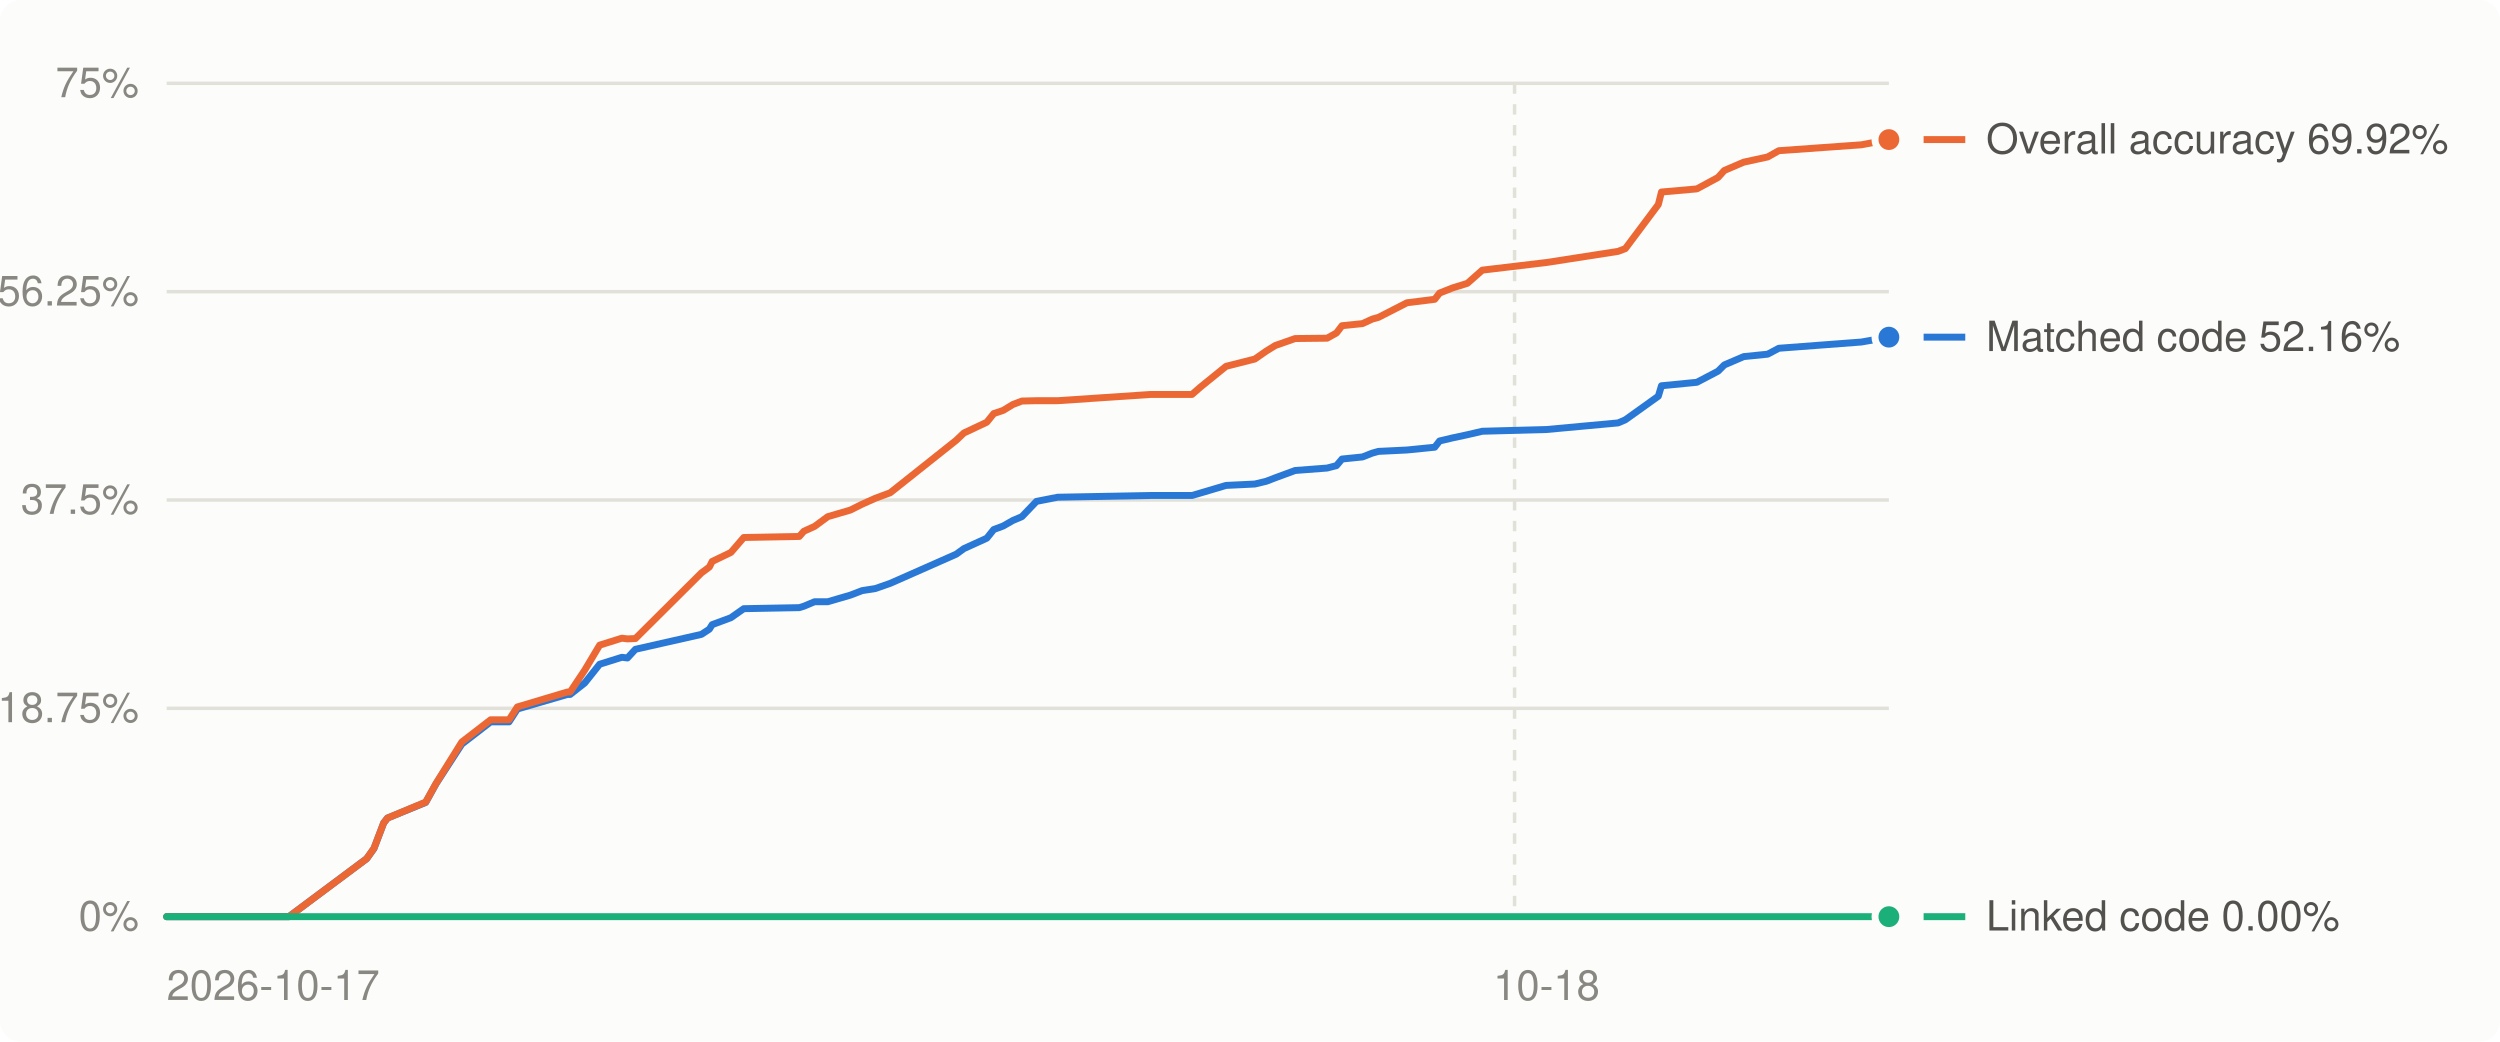
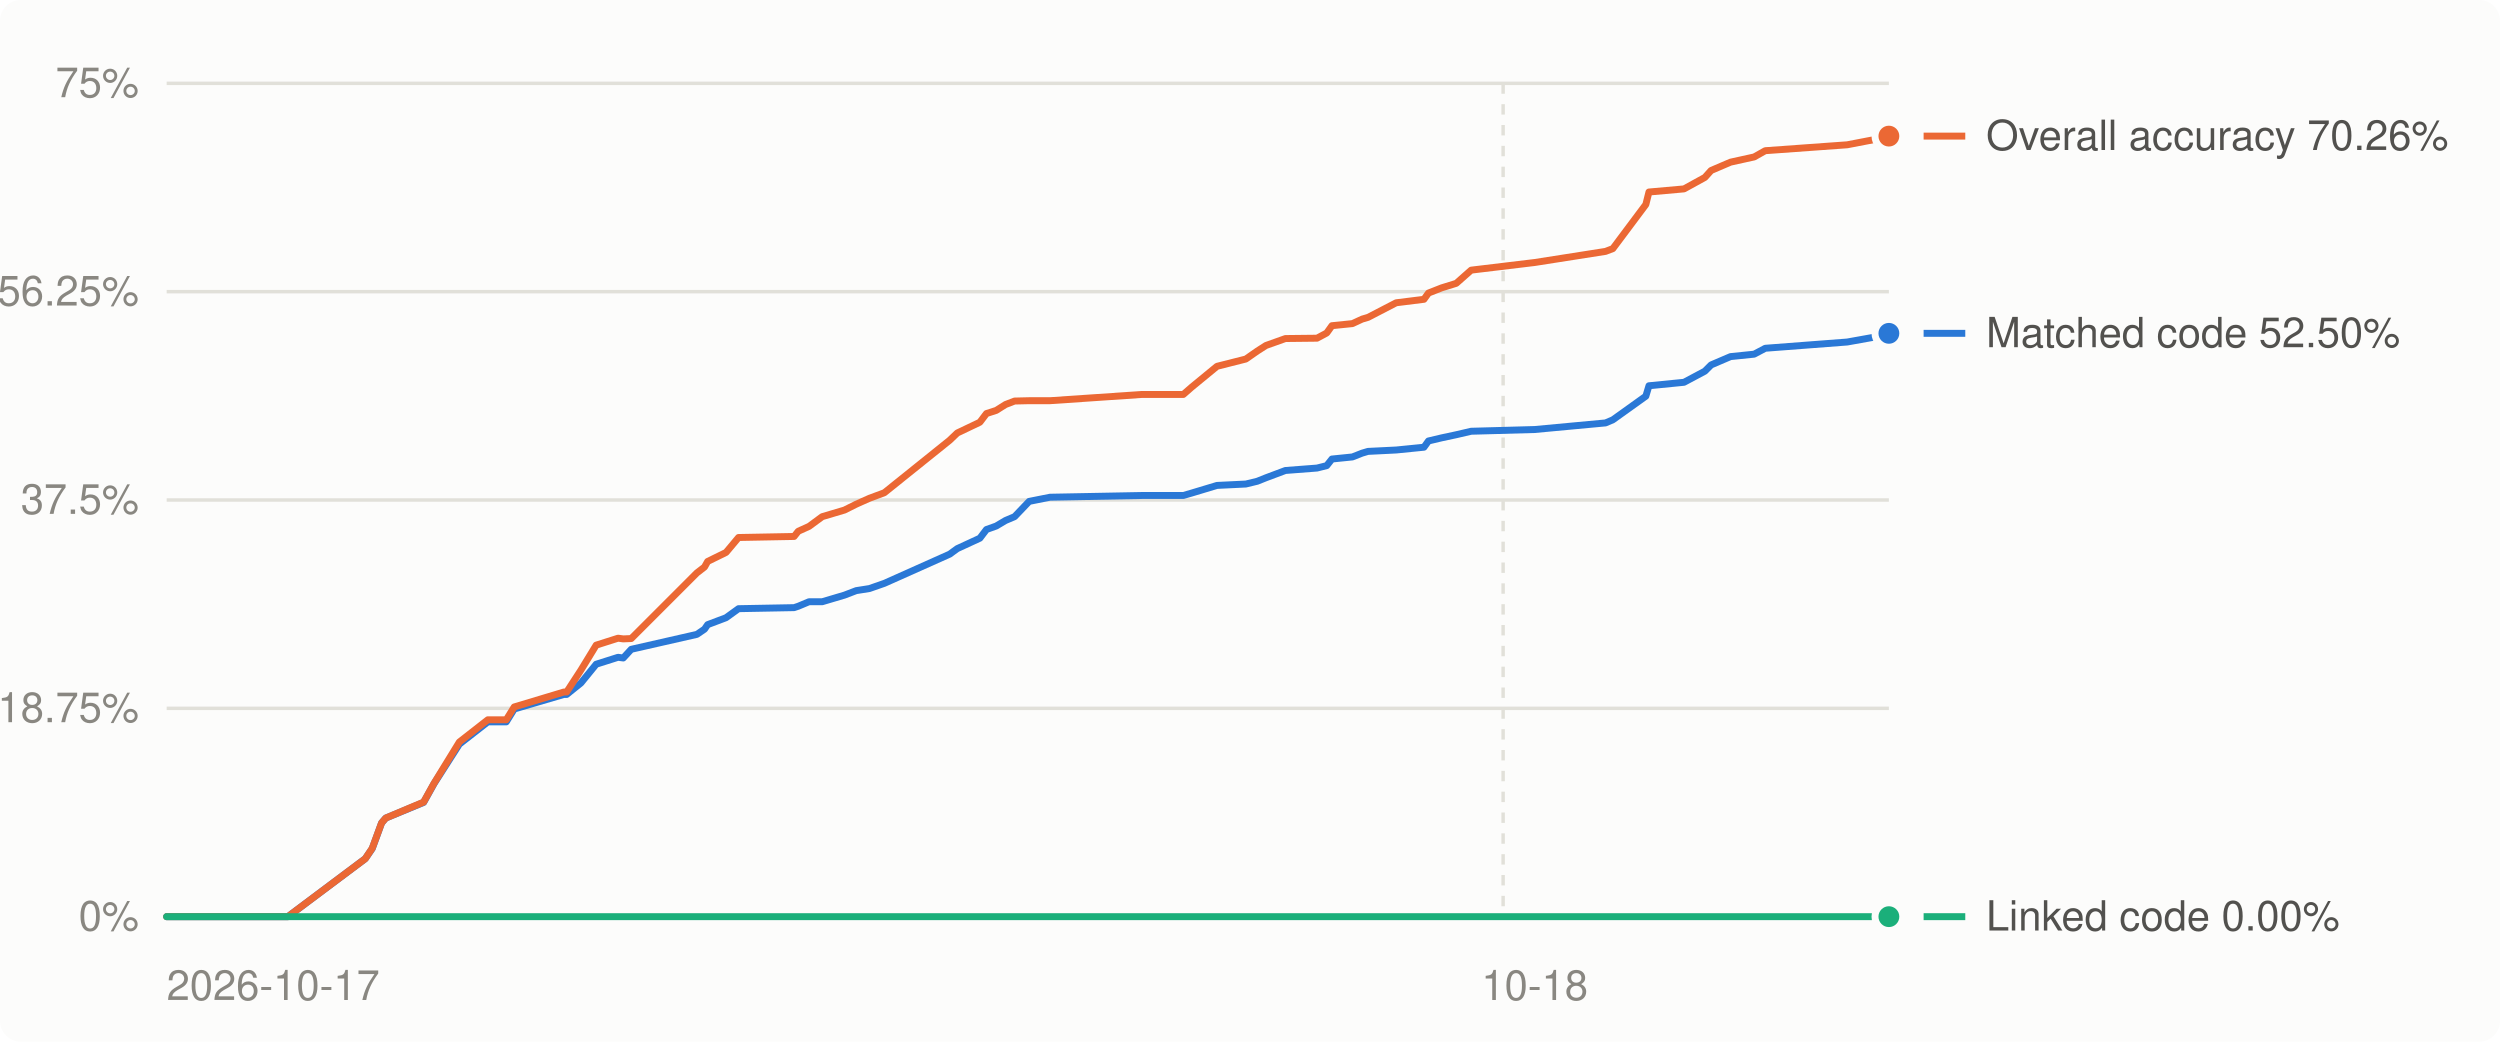
<svg xmlns="http://www.w3.org/2000/svg" viewBox="0 0 720 300" width="720" height="300" role="img" aria-label="Decompilation progress over time">
  <style>
.bg{fill:#fcfcfb}.grid{stroke:#e1e0d9}.muted{fill:#898781}.lbl{fill:#52514e}.ln0{stroke:#2a78d6}.dot0{fill:#2a78d6;stroke:#fcfcfb}.ln1{stroke:#eb6834}.dot1{fill:#eb6834;stroke:#fcfcfb}.ln2{stroke:#1baf7a}.dot2{fill:#1baf7a;stroke:#fcfcfb}
@media (prefers-color-scheme: dark){.bg{fill:#1a1a19}.grid{stroke:#2c2c2a}.muted{fill:#898781}.lbl{fill:#c3c2b7}.ln0{stroke:#3987e5}.dot0{fill:#3987e5;stroke:#1a1a19}.ln1{stroke:#d95926}.dot1{fill:#d95926;stroke:#1a1a19}.ln2{stroke:#199e70}.dot2{fill:#199e70;stroke:#1a1a19}}
text{font:12px -apple-system,BlinkMacSystemFont,'Segoe UI',Helvetica,Arial,sans-serif}
</style>
  <rect class="bg" width="720" height="300" rx="6" />
  <line x1="48" x2="544" y1="264.0" y2="264.0" class="grid" stroke-width="1" />
  <text x="40" y="268.0" class="muted" text-anchor="end">0%</text>
  <line x1="48" x2="544" y1="204.0" y2="204.0" class="grid" stroke-width="1" />
  <text x="40" y="208.0" class="muted" text-anchor="end">18.75%</text>
  <line x1="48" x2="544" y1="144.0" y2="144.0" class="grid" stroke-width="1" />
  <text x="40" y="148.0" class="muted" text-anchor="end">37.5%</text>
  <line x1="48" x2="544" y1="84.0" y2="84.0" class="grid" stroke-width="1" />
  <text x="40" y="88.0" class="muted" text-anchor="end">56.25%</text>
  <line x1="48" x2="544" y1="24.0" y2="24.0" class="grid" stroke-width="1" />
  <text x="40" y="28.0" class="muted" text-anchor="end">75%</text>
-   <line x1="436.2" x2="436.2" y1="24" y2="264" class="grid" stroke-width="1" stroke-dasharray="3 3" />
+   <line x1="432.9" x2="432.9" y1="24" y2="264" class="grid" stroke-width="1" stroke-dasharray="3 3" />
  <text class="muted" x="48.0" y="288" text-anchor="start">2026-10-17</text>
-   <text class="muted" x="445.4" y="288" text-anchor="middle">10-18</text>
-   <polyline points="48.0,264.0 83.2,264.0 105.6,247.3 107.7,244.4 110.5,237.0 111.6,235.6 122.6,231.1 125.6,225.7 133.0,214.3 141.3,207.9 146.6,207.9 149.0,204.2 163.4,200.0 164.2,200.0 168.4,196.7 172.7,191.3 179.1,189.3 180.7,189.5 183.0,187.0 202.0,182.7 204.3,181.2 205.1,179.9 210.5,177.9 214.2,175.3 230.2,175.0 231.5,174.6 234.6,173.3 238.4,173.3 244.9,171.4 248.3,170.1 252.1,169.5 256.4,168.0 275.4,159.6 277.6,158.0 284.2,155.0 286.2,152.5 288.9,151.5 291.7,149.9 294.3,148.8 298.5,144.4 304.6,143.2 331.4,142.7 343.3,142.7 345.7,142.0 353.1,139.8 361.4,139.4 364.7,138.6 367.3,137.6 373.0,135.5 382.2,134.8 384.9,134.1 386.5,132.2 392.4,131.6 395.2,130.5 397.0,130.0 405.2,129.6 413.2,128.8 414.6,127.0 418.4,126.1 422.6,125.2 426.9,124.2 445.4,123.7 466.0,121.8 468.1,120.9 477.6,114.1 478.5,111.1 488.7,110.1 494.8,106.9 496.6,105.1 502.2,102.7 509.1,102.0 512.3,100.3 536.1,98.5 544.0,97.1" fill="none" class="ln0" stroke-width="2" stroke-linejoin="round" stroke-linecap="round" />
-   <polyline points="48.0,264.0 83.2,264.0 105.6,247.3 107.7,244.3 110.5,237.0 111.6,235.6 122.6,231.0 125.6,225.6 133.0,213.7 141.3,207.3 146.6,207.3 149.0,203.6 163.4,199.3 164.2,199.3 168.4,193.0 172.7,185.8 179.1,183.8 180.7,184.0 183.0,183.9 202.0,165.0 204.3,163.3 205.1,161.7 210.5,159.1 214.2,154.8 230.2,154.5 231.5,153.0 234.6,151.6 238.4,148.8 244.9,146.9 248.3,145.2 252.1,143.5 256.4,141.9 275.4,126.8 277.6,124.7 284.2,121.6 286.2,119.1 288.9,118.2 291.7,116.5 294.3,115.5 298.5,115.4 304.6,115.4 331.4,113.6 343.3,113.6 345.7,111.5 353.1,105.5 361.4,103.4 364.7,101.1 367.3,99.5 373.0,97.5 382.2,97.4 384.9,95.9 386.5,93.8 392.4,93.2 395.2,91.9 397.0,91.4 405.2,87.2 413.2,86.2 414.6,84.4 418.4,82.9 422.6,81.6 426.9,77.8 445.4,75.6 466.0,72.4 468.1,71.6 477.6,58.9 478.5,55.3 488.7,54.4 494.8,51.1 496.6,49.1 502.2,46.7 509.1,45.2 512.3,43.4 536.1,41.7 544.0,40.2" fill="none" class="ln1" stroke-width="2" stroke-linejoin="round" stroke-linecap="round" />
-   <polyline points="48.0,264.0 83.2,264.0 105.6,264.0 107.7,264.0 110.5,264.0 111.6,264.0 122.6,264.0 125.6,264.0 133.0,264.0 141.3,264.0 146.6,264.0 149.0,264.0 163.4,264.0 164.2,264.0 168.4,264.0 172.7,264.0 179.1,264.0 180.7,264.0 183.0,264.0 202.0,264.0 204.3,264.0 205.1,264.0 210.5,264.0 214.2,264.0 230.2,264.0 231.5,264.0 234.6,264.0 238.4,264.0 244.9,264.0 248.3,264.0 252.1,264.0 256.4,264.0 275.4,264.0 277.6,264.0 284.2,264.0 286.2,264.0 288.9,264.0 291.7,264.0 294.3,264.0 298.5,264.0 304.6,264.0 331.4,264.0 343.3,264.0 345.7,264.0 353.1,264.0 361.4,264.0 364.7,264.0 367.3,264.0 373.0,264.0 382.2,264.0 384.9,264.0 386.5,264.0 392.4,264.0 395.2,264.0 397.0,264.0 405.2,264.0 413.2,264.0 414.6,264.0 418.4,264.0 422.6,264.0 426.9,264.0 445.4,264.0 466.0,264.0 468.1,264.0 477.6,264.0 478.5,264.0 488.7,264.0 494.8,264.0 496.6,264.0 502.2,264.0 509.1,264.0 512.3,264.0 536.1,264.0 544.0,264.0" fill="none" class="ln2" stroke-width="2" stroke-linejoin="round" stroke-linecap="round" />
-   <circle cx="544.0" cy="97.1" r="4" class="dot0" stroke-width="2" />
-   <circle cx="544.0" cy="40.2" r="4" class="dot1" stroke-width="2" />
+   <text class="muted" x="442.0" y="288" text-anchor="middle">10-18</text>
+   <polyline points="48.0,264.0 82.9,264.0 105.2,247.3 107.2,244.4 109.9,237.0 111.1,235.6 122.0,231.1 125.0,225.7 132.3,214.3 140.5,207.9 145.8,207.9 148.1,204.2 162.4,200.0 163.2,200.0 167.3,196.7 171.7,191.3 178.0,189.3 179.5,189.5 181.8,187.0 200.7,182.7 202.9,181.2 203.8,179.9 209.1,177.9 212.7,175.3 228.7,175.0 229.9,174.6 233.0,173.3 236.8,173.3 243.2,171.4 246.6,170.1 250.4,169.5 254.7,168.0 273.5,159.6 275.7,158.0 282.2,155.0 284.1,152.5 286.9,151.5 289.6,149.9 292.2,148.8 296.4,144.4 302.4,143.2 328.9,142.7 340.8,142.7 343.2,142.0 350.5,139.8 358.8,139.4 362.1,138.6 364.6,137.6 370.2,135.5 379.3,134.8 382.1,134.1 383.6,132.2 389.5,131.6 392.3,130.5 394.0,130.0 402.1,129.6 410.1,128.8 411.4,127.0 415.2,126.1 419.4,125.2 423.7,124.2 442.0,123.7 462.4,121.8 464.5,120.9 474.0,114.1 474.9,111.1 485.0,110.1 491.0,106.9 492.8,105.1 498.4,102.7 505.2,102.0 508.4,100.3 532.0,98.5 539.8,97.1 544.0,96.0" fill="none" class="ln0" stroke-width="2" stroke-linejoin="round" stroke-linecap="round" />
+   <polyline points="48.0,264.0 82.9,264.0 105.2,247.3 107.2,244.3 109.9,237.0 111.1,235.6 122.0,231.0 125.0,225.6 132.3,213.7 140.5,207.3 145.8,207.3 148.1,203.6 162.4,199.3 163.2,199.3 167.3,193.0 171.7,185.8 178.0,183.8 179.5,184.0 181.8,183.9 200.7,165.0 202.9,163.3 203.8,161.7 209.1,159.1 212.7,154.8 228.7,154.5 229.9,153.0 233.0,151.6 236.8,148.8 243.2,146.9 246.6,145.2 250.4,143.5 254.7,141.9 273.5,126.8 275.7,124.7 282.2,121.6 284.1,119.1 286.9,118.2 289.6,116.5 292.2,115.5 296.4,115.4 302.4,115.4 328.9,113.6 340.8,113.6 343.2,111.5 350.5,105.5 358.8,103.4 362.1,101.1 364.6,99.5 370.2,97.5 379.3,97.4 382.1,95.9 383.6,93.8 389.5,93.2 392.3,91.9 394.0,91.4 402.1,87.2 410.1,86.2 411.4,84.4 415.2,82.9 419.4,81.6 423.7,77.8 442.0,75.6 462.4,72.4 464.5,71.6 474.0,58.9 474.9,55.3 485.0,54.4 491.0,51.1 492.8,49.1 498.4,46.7 505.2,45.2 508.4,43.4 532.0,41.7 539.8,40.2 544.0,39.2" fill="none" class="ln1" stroke-width="2" stroke-linejoin="round" stroke-linecap="round" />
+   <polyline points="48.0,264.0 82.9,264.0 105.2,264.0 107.2,264.0 109.9,264.0 111.1,264.0 122.0,264.0 125.0,264.0 132.3,264.0 140.5,264.0 145.8,264.0 148.1,264.0 162.4,264.0 163.2,264.0 167.3,264.0 171.7,264.0 178.0,264.0 179.5,264.0 181.8,264.0 200.7,264.0 202.9,264.0 203.8,264.0 209.1,264.0 212.7,264.0 228.7,264.0 229.9,264.0 233.0,264.0 236.8,264.0 243.2,264.0 246.6,264.0 250.4,264.0 254.7,264.0 273.5,264.0 275.7,264.0 282.2,264.0 284.1,264.0 286.9,264.0 289.6,264.0 292.2,264.0 296.4,264.0 302.4,264.0 328.9,264.0 340.8,264.0 343.2,264.0 350.5,264.0 358.8,264.0 362.1,264.0 364.6,264.0 370.2,264.0 379.3,264.0 382.1,264.0 383.6,264.0 389.5,264.0 392.3,264.0 394.0,264.0 402.1,264.0 410.1,264.0 411.4,264.0 415.2,264.0 419.4,264.0 423.7,264.0 442.0,264.0 462.4,264.0 464.5,264.0 474.0,264.0 474.9,264.0 485.0,264.0 491.0,264.0 492.8,264.0 498.4,264.0 505.2,264.0 508.4,264.0 532.0,264.0 539.8,264.0 544.0,264.0" fill="none" class="ln2" stroke-width="2" stroke-linejoin="round" stroke-linecap="round" />
+   <circle cx="544.0" cy="96.0" r="4" class="dot0" stroke-width="2" />
+   <circle cx="544.0" cy="39.2" r="4" class="dot1" stroke-width="2" />
  <circle cx="544.0" cy="264.0" r="4" class="dot2" stroke-width="2" />
  <line x1="554" x2="566" y1="264.0" y2="264.0" class="ln2" stroke-width="2" />
  <text class="lbl" x="572" y="268.0">Linked code 0.00%</text>
-   <line x1="554" x2="566" y1="97.1" y2="97.1" class="ln0" stroke-width="2" />
-   <text class="lbl" x="572" y="101.1">Matched code 52.16%</text>
-   <line x1="554" x2="566" y1="40.2" y2="40.2" class="ln1" stroke-width="2" />
-   <text class="lbl" x="572" y="44.2">Overall accuracy 69.92%</text>
+   <line x1="554" x2="566" y1="96.0" y2="96.0" class="ln0" stroke-width="2" />
+   <text class="lbl" x="572" y="100.0">Matched code 52.50%</text>
+   <line x1="554" x2="566" y1="39.2" y2="39.2" class="ln1" stroke-width="2" />
+   <text class="lbl" x="572" y="43.2">Overall accuracy 70.26%</text>
</svg>
